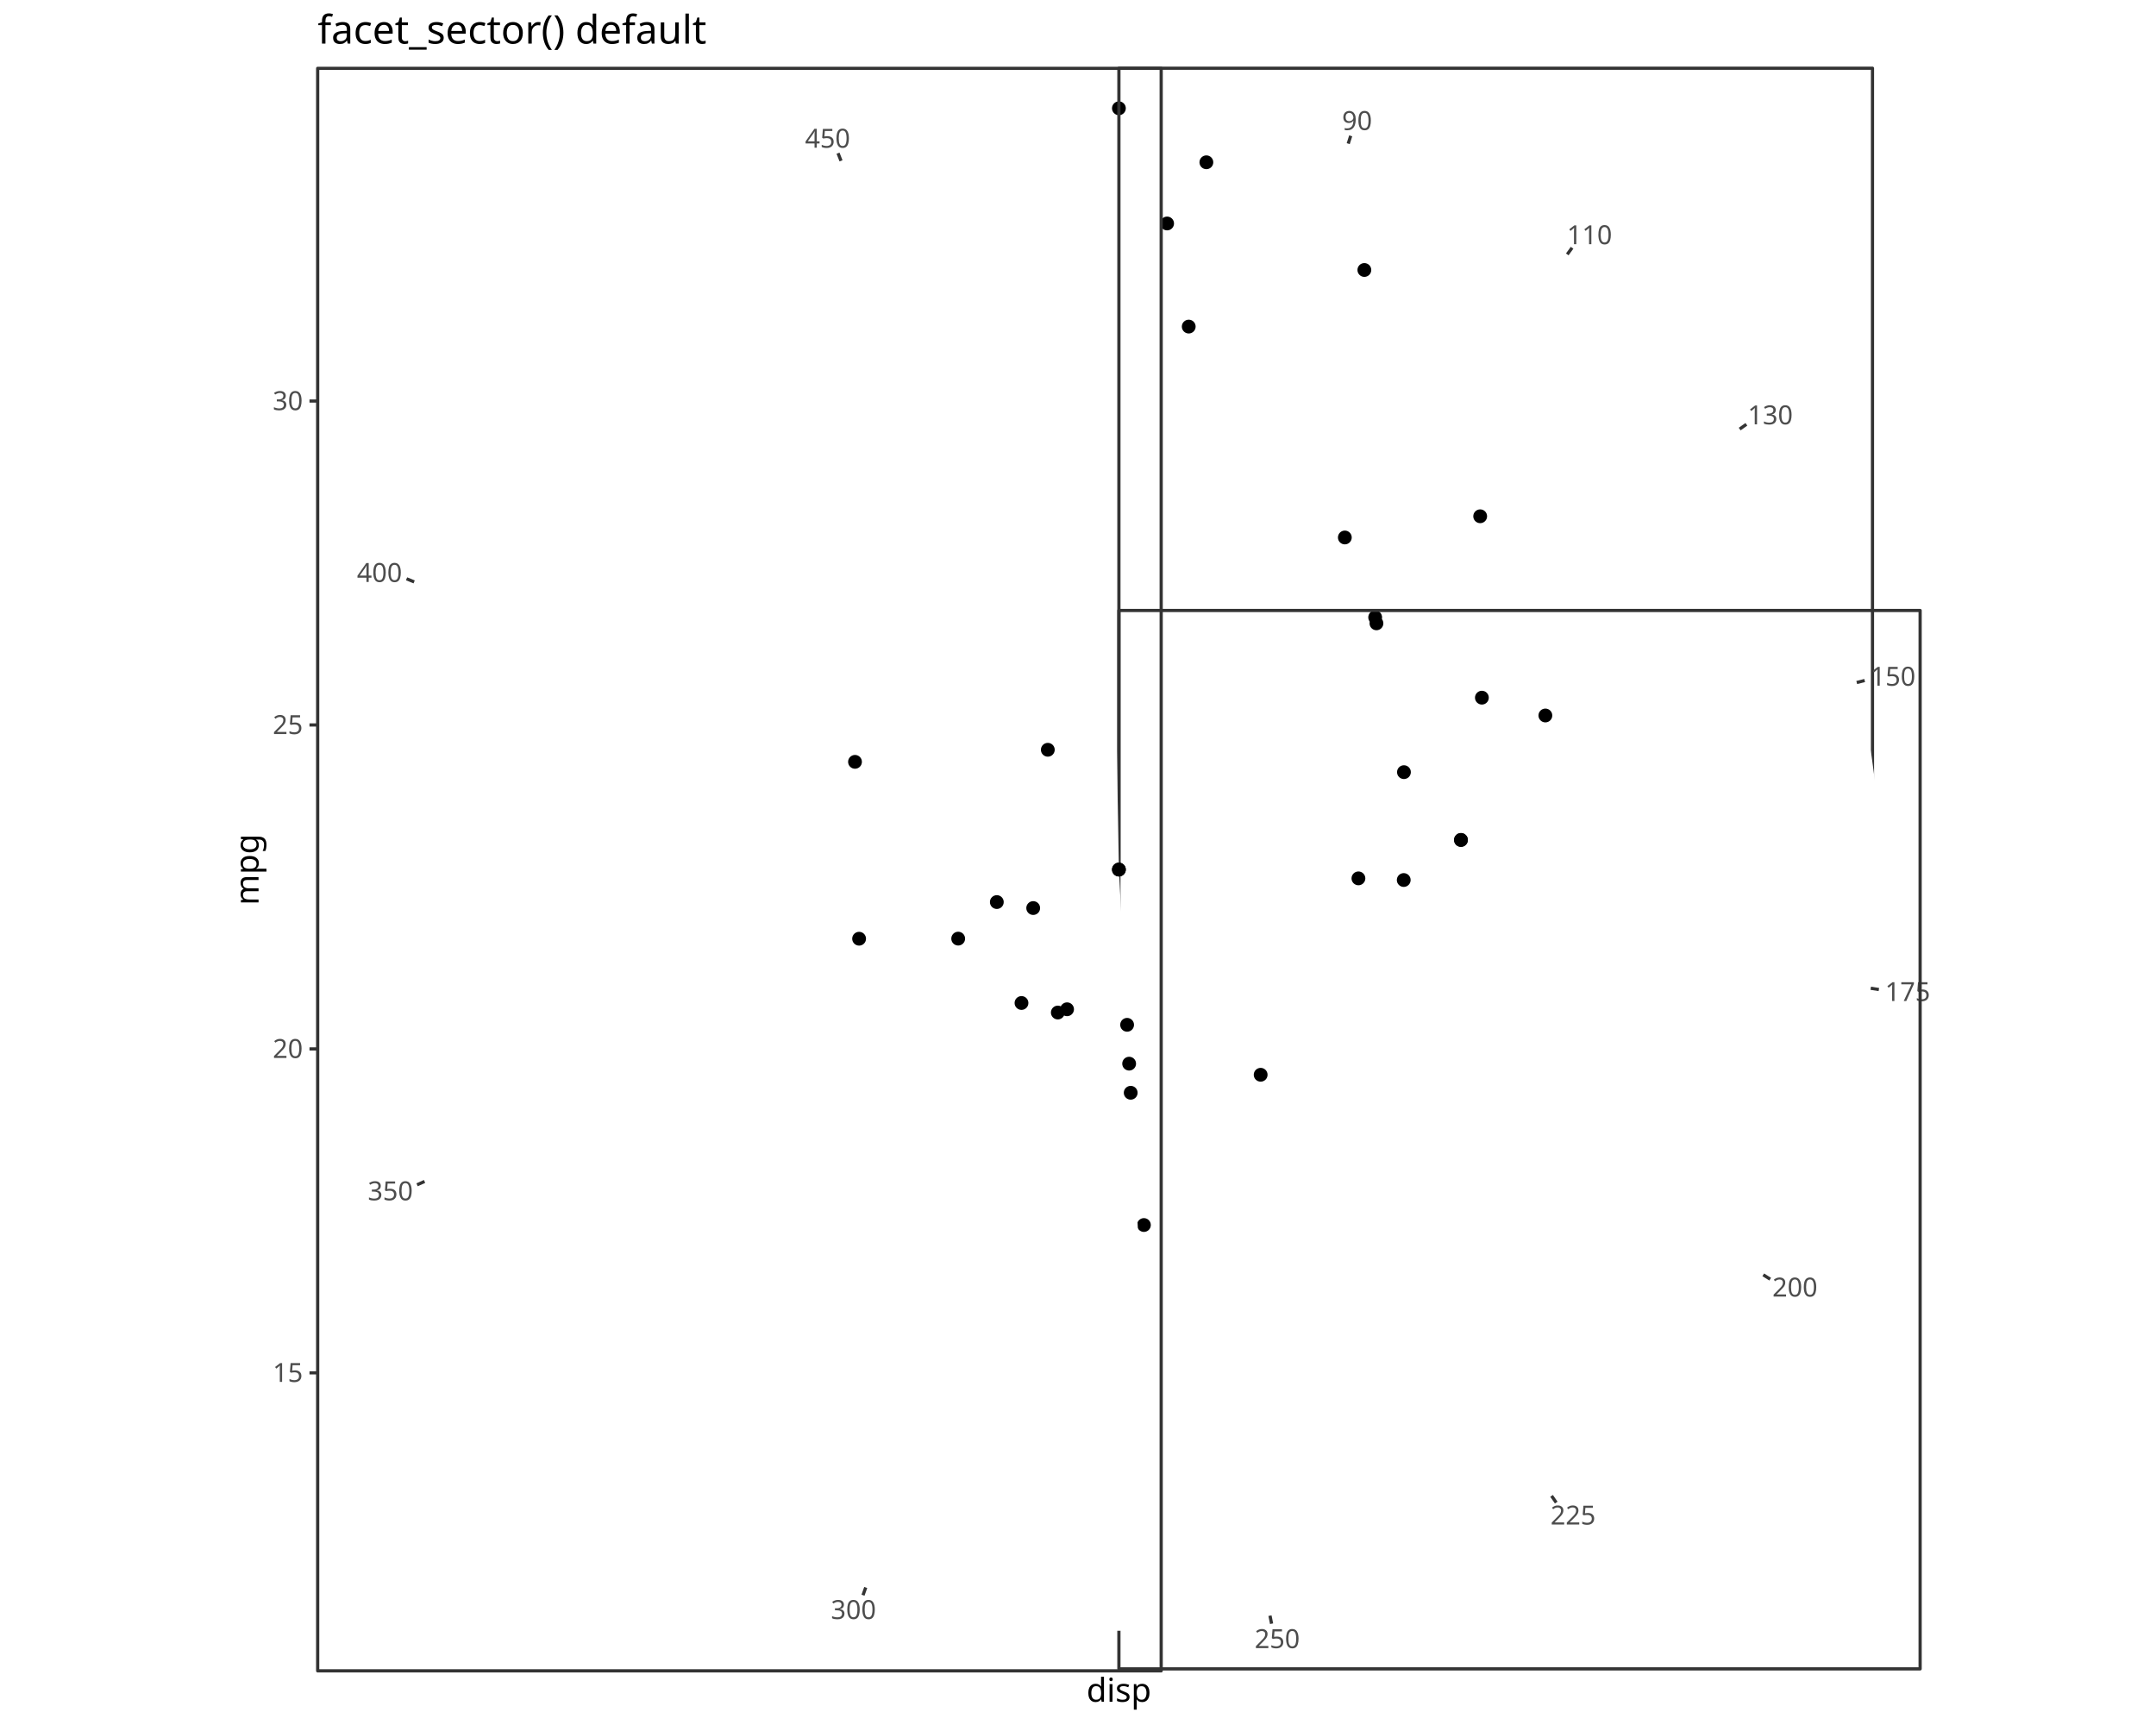
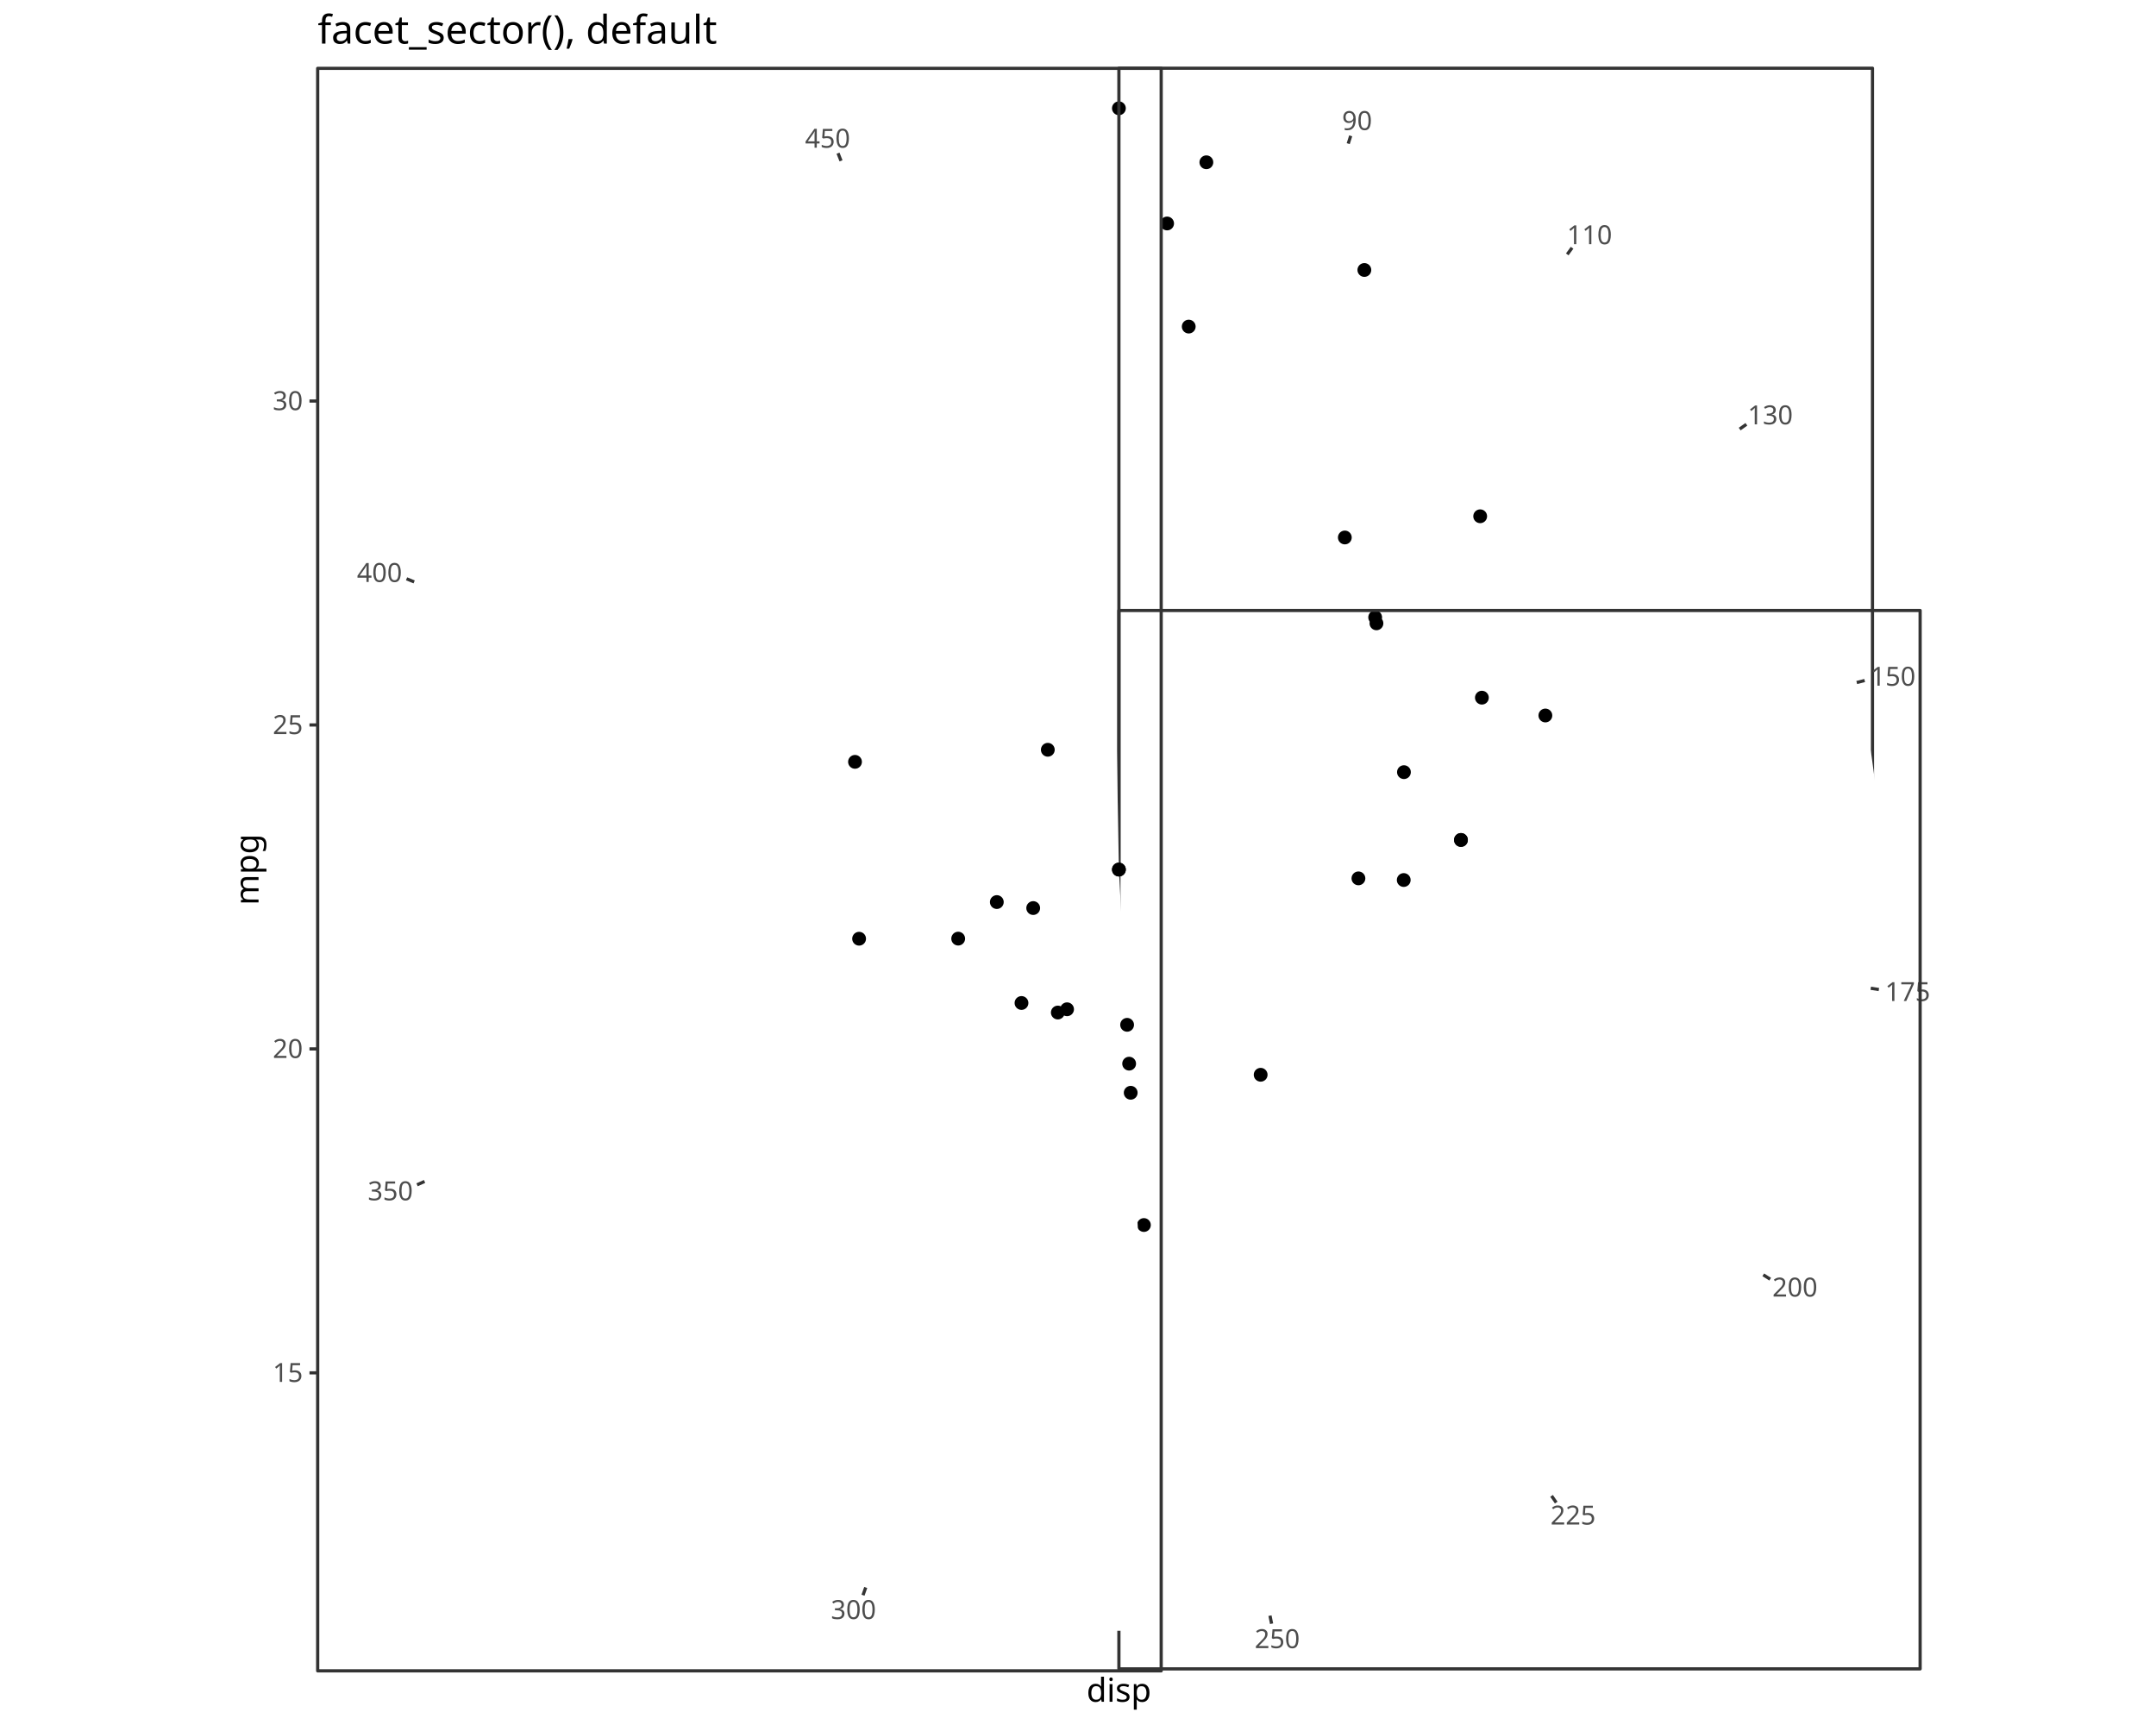
<svg xmlns="http://www.w3.org/2000/svg" class="svglite" data-engine-version="2.0" width="720.00pt" height="576.00pt" viewBox="0 0 720.00 576.00">
  <defs>
    <style type="text/css">
    .svglite line, .svglite polyline, .svglite polygon, .svglite path, .svglite rect, .svglite circle {
      fill: none;
      stroke: #000000;
      stroke-linecap: round;
      stroke-linejoin: round;
      stroke-miterlimit: 10.00;
    }
  </style>
  </defs>
  <rect width="100%" height="100%" style="stroke: none; fill: #FFFFFF;" />
  <defs>
    <clipPath id="cpMC4wMHw3MjAuMDB8MC4wMHw1NzYuMDA=">
      <rect x="0.00" y="0.00" width="720.00" height="576.00" />
    </clipPath>
  </defs>
  <g clip-path="url(#cpMC4wMHw3MjAuMDB8MC4wMHw1NzYuMDA=)">
</g>
  <defs>
    <clipPath id="cpNzMuMjl8NjQ2LjcxfDAuMDB8NTc2LjAw">
      <rect x="73.29" y="0.00" width="573.42" height="576.00" />
    </clipPath>
  </defs>
  <g clip-path="url(#cpNzMuMjl8NjQ2LjcxfDAuMDB8NTc2LjAw)">
    <rect x="73.29" y="0.00" width="573.42" height="576.00" style="stroke-width: 1.07; stroke: #FFFFFF; fill: #FFFFFF;" />
  </g>
  <g clip-path="url(#cpMC4wMHw3MjAuMDB8MC4wMHw1NzYuMDA=)">
    <polygon points="612.73,203.99 605.49,206.61 598.24,209.23 591.00,211.84 583.75,214.46 576.51,217.08 569.26,219.69 562.02,222.31 554.77,224.93 547.53,227.55 540.28,230.16 533.04,232.78 525.79,235.40 518.55,238.01 511.30,240.63 504.06,243.25 496.82,245.87 489.57,248.48 482.33,251.10 475.08,253.72 467.84,256.33 460.59,258.95 453.35,261.57 446.10,264.18 438.86,266.80 431.61,269.42 424.37,272.04 417.12,274.65 409.88,277.27 402.64,279.89 395.39,282.50 388.15,285.12 380.90,287.74 373.66,290.36 373.66,290.36 373.66,282.65 373.66,274.95 373.66,267.25 373.66,259.54 373.66,251.84 373.66,244.14 373.66,236.44 373.66,228.73 373.66,221.03 373.66,213.33 373.66,205.62 373.66,197.92 373.66,190.22 373.66,182.52 373.66,174.81 373.66,167.11 373.66,159.41 373.66,151.70 373.66,144.00 373.66,136.30 373.66,128.60 373.66,120.89 373.66,113.19 373.66,105.49 373.66,97.78 373.66,90.08 373.66,82.38 373.66,74.68 373.66,66.97 373.66,59.27 373.66,51.57 373.66,43.86 373.66,36.16 381.25,36.28 388.83,36.62 396.40,37.18 403.94,37.97 411.46,38.99 418.95,40.23 426.40,41.69 433.80,43.38 441.14,45.28 448.43,47.41 455.65,49.75 462.79,52.30 469.86,55.07 476.84,58.05 483.73,61.23 490.52,64.62 497.21,68.21 503.79,72.00 510.25,75.98 516.59,80.15 522.80,84.51 528.88,89.06 534.82,93.78 540.61,98.68 546.26,103.75 551.75,108.98 557.09,114.38 562.26,119.94 567.26,125.64 572.09,131.49 576.75,137.49 581.22,143.62 585.51,149.88 589.61,156.27 593.52,162.78 597.23,169.40 600.74,176.12 604.05,182.95 607.15,189.88 610.04,196.89 " style="stroke-width: 1.07; stroke: none; fill: #FFFFFF;" />
    <circle cx="449.11" cy="179.47" r="1.95" style="stroke-width: 0.71; fill: #000000;" />
    <circle cx="516.08" cy="238.91" r="1.95" style="stroke-width: 0.71; fill: #000000;" />
    <circle cx="494.88" cy="232.96" r="1.95" style="stroke-width: 0.71; fill: #000000;" />
    <circle cx="402.87" cy="54.19" r="1.95" style="stroke-width: 0.71; fill: #000000;" />
    <circle cx="389.76" cy="74.62" r="1.95" style="stroke-width: 0.71; fill: #000000;" />
    <circle cx="373.66" cy="36.16" r="1.95" style="stroke-width: 0.71; fill: #000000;" />
    <circle cx="459.24" cy="206.14" r="1.95" style="stroke-width: 0.71; fill: #000000;" />
    <circle cx="396.98" cy="109.05" r="1.95" style="stroke-width: 0.71; fill: #000000;" />
    <circle cx="494.31" cy="172.39" r="1.95" style="stroke-width: 0.71; fill: #000000;" />
    <circle cx="455.63" cy="90.15" r="1.95" style="stroke-width: 0.71; fill: #000000;" />
    <circle cx="459.67" cy="208.14" r="1.95" style="stroke-width: 0.71; fill: #000000;" />
    <text x="453.20" y="43.41" text-anchor="middle" style="font-size: 8.80px; fill: #4D4D4D; font-family: sans;" textLength="9.79px" lengthAdjust="spacingAndGlyphs">90</text>
    <text x="523.28" y="81.54" style="font-size: 8.80px; fill: #4D4D4D; font-family: sans;" textLength="14.68px" lengthAdjust="spacingAndGlyphs">110</text>
    <text x="583.64" y="141.69" style="font-size: 8.80px; fill: #4D4D4D; font-family: sans;" textLength="14.68px" lengthAdjust="spacingAndGlyphs">130</text>
    <polyline points="450.24,47.97 451.07,45.36 " style="stroke-width: 1.07; stroke: #333333; stroke-linecap: butt;" />
    <polyline points="523.39,84.94 525.00,82.73 " style="stroke-width: 1.07; stroke: #333333; stroke-linecap: butt;" />
    <polyline points="580.97,143.27 583.21,141.68 " style="stroke-width: 1.07; stroke: #333333; stroke-linecap: butt;" />
    <rect x="373.66" y="22.78" width="251.66" height="267.57" style="stroke-width: 1.07; stroke: #333333;" />
    <polygon points="391.50,543.92 390.96,536.24 390.42,528.55 389.88,520.87 389.34,513.19 388.80,505.50 388.26,497.82 387.72,490.13 387.18,482.45 386.63,474.77 386.09,467.08 385.55,459.40 385.01,451.72 384.47,444.03 383.93,436.35 383.39,428.66 382.85,420.98 382.31,413.30 381.77,405.61 381.23,397.93 380.69,390.24 380.15,382.56 379.61,374.88 379.06,367.19 378.52,359.51 377.98,351.83 377.44,344.14 376.90,336.46 376.36,328.77 375.82,321.09 375.28,313.41 374.74,305.72 374.20,298.04 373.66,290.36 373.66,290.36 380.95,287.87 388.24,285.37 395.52,282.88 402.81,280.39 410.10,277.90 417.39,275.41 424.68,272.92 431.97,270.43 439.26,267.94 446.55,265.45 453.84,262.96 461.13,260.47 468.42,257.98 475.71,255.49 482.99,253.00 490.28,250.51 497.57,248.02 504.86,245.53 512.15,243.04 519.44,240.55 526.73,238.06 534.02,235.57 541.31,233.08 548.60,230.59 555.89,228.10 563.18,225.61 570.47,223.12 577.75,220.63 585.04,218.14 592.33,215.65 599.62,213.16 606.91,210.67 614.20,208.18 616.56,215.43 618.69,222.75 620.61,230.13 622.31,237.56 623.78,245.04 625.03,252.56 626.05,260.12 626.84,267.70 627.40,275.31 627.74,282.92 627.85,290.55 627.73,298.17 627.38,305.79 626.80,313.39 626.00,320.97 624.97,328.53 623.71,336.05 622.23,343.52 620.52,350.96 618.59,358.33 616.44,365.65 614.08,372.89 611.49,380.07 608.70,387.16 605.69,394.17 602.47,401.08 599.04,407.89 595.42,414.60 591.59,421.19 587.57,427.67 583.36,434.02 578.95,440.25 574.37,446.34 569.60,452.29 564.65,458.09 559.54,463.74 554.25,469.24 548.81,474.58 543.20,479.75 537.45,484.75 531.54,489.57 525.50,494.22 519.31,498.68 513.00,502.95 506.56,507.04 500.00,510.92 493.33,514.61 486.55,518.10 479.67,521.39 472.69,524.46 465.63,527.33 458.48,529.98 451.25,532.41 443.96,534.63 436.60,536.63 429.19,538.41 421.72,539.96 414.22,541.29 406.67,542.40 399.10,543.27 " style="stroke-width: 1.07; stroke: none; fill: #FFFFFF;" />
    <circle cx="487.89" cy="280.47" r="1.95" style="stroke-width: 0.71; fill: #000000;" />
    <circle cx="487.89" cy="280.47" r="1.95" style="stroke-width: 0.71; fill: #000000;" />
    <circle cx="382.01" cy="409.05" r="1.95" style="stroke-width: 0.71; fill: #000000;" />
    <circle cx="421.00" cy="358.88" r="1.95" style="stroke-width: 0.71; fill: #000000;" />
    <circle cx="468.78" cy="293.85" r="1.95" style="stroke-width: 0.71; fill: #000000;" />
    <circle cx="453.65" cy="293.30" r="1.95" style="stroke-width: 0.71; fill: #000000;" />
    <circle cx="468.85" cy="257.83" r="1.95" style="stroke-width: 0.71; fill: #000000;" />
    <text x="624.61" y="228.97" style="font-size: 8.80px; fill: #4D4D4D; font-family: sans;" textLength="14.68px" lengthAdjust="spacingAndGlyphs">150</text>
    <text x="629.52" y="334.26" style="font-size: 8.80px; fill: #4D4D4D; font-family: sans;" textLength="14.68px" lengthAdjust="spacingAndGlyphs">175</text>
    <text x="591.88" y="432.94" style="font-size: 8.80px; fill: #4D4D4D; font-family: sans;" textLength="14.68px" lengthAdjust="spacingAndGlyphs">200</text>
    <text x="517.78" y="509.06" style="font-size: 8.80px; fill: #4D4D4D; font-family: sans;" textLength="14.68px" lengthAdjust="spacingAndGlyphs">225</text>
    <text x="426.54" y="550.32" text-anchor="middle" style="font-size: 8.80px; fill: #4D4D4D; font-family: sans;" textLength="14.68px" lengthAdjust="spacingAndGlyphs">250</text>
    <polyline points="620.06,227.90 622.71,227.23 " style="stroke-width: 1.07; stroke: #333333; stroke-linecap: butt;" />
    <polyline points="624.74,329.99 627.45,330.42 " style="stroke-width: 1.07; stroke: #333333; stroke-linecap: butt;" />
    <polyline points="588.84,425.68 591.16,427.13 " style="stroke-width: 1.07; stroke: #333333; stroke-linecap: butt;" />
    <polyline points="518.15,499.49 519.71,501.74 " style="stroke-width: 1.07; stroke: #333333; stroke-linecap: butt;" />
    <polyline points="424.11,539.49 424.65,542.18 " style="stroke-width: 1.07; stroke: #333333; stroke-linecap: butt;" />
    <rect x="373.66" y="203.85" width="267.57" height="353.41" style="stroke-width: 1.07; stroke: #333333;" />
    <polygon points="369.22,36.20 369.36,43.90 369.49,51.60 369.62,59.31 369.76,67.01 369.89,74.71 370.03,82.41 370.16,90.11 370.30,97.81 370.43,105.52 370.57,113.22 370.70,120.92 370.83,128.62 370.97,136.32 371.10,144.02 371.24,151.73 371.37,159.43 371.51,167.13 371.64,174.83 371.78,182.53 371.91,190.23 372.04,197.94 372.18,205.64 372.31,213.34 372.45,221.04 372.58,228.74 372.72,236.44 372.85,244.15 372.98,251.85 373.12,259.55 373.25,267.25 373.39,274.95 373.52,282.65 373.66,290.36 373.66,290.36 374.06,298.05 374.47,305.74 374.88,313.43 375.28,321.12 375.69,328.82 376.10,336.51 376.50,344.20 376.91,351.89 377.32,359.58 377.72,367.28 378.13,374.97 378.54,382.66 378.94,390.35 379.35,398.04 379.76,405.74 380.16,413.43 380.57,421.12 380.98,428.81 381.38,436.50 381.79,444.20 382.19,451.89 382.60,459.58 383.01,467.27 383.41,474.97 383.82,482.66 384.23,490.35 384.63,498.04 385.04,505.73 385.45,513.43 385.85,521.12 386.26,528.81 386.67,536.50 387.07,544.19 379.46,544.48 371.84,544.54 364.23,544.37 356.62,543.98 349.03,543.35 341.46,542.50 333.91,541.42 326.41,540.12 318.94,538.59 311.53,536.84 304.17,534.87 296.88,532.68 289.65,530.27 282.50,527.64 275.43,524.80 268.45,521.75 261.56,518.50 254.77,515.03 248.09,511.37 241.53,507.51 235.08,503.45 228.76,499.20 222.56,494.77 216.50,490.15 210.59,485.35 204.82,480.37 199.20,475.23 193.74,469.92 188.44,464.45 183.30,458.82 178.34,453.04 173.55,447.11 168.95,441.05 164.52,434.84 160.29,428.51 156.24,422.06 152.39,415.48 148.74,408.79 145.29,402.00 142.05,395.11 139.02,388.12 136.19,381.04 133.58,373.89 131.19,366.66 129.01,359.36 127.05,351.99 125.31,344.58 123.80,337.11 122.51,329.60 121.45,322.06 120.61,314.49 120.00,306.89 119.62,299.28 119.47,291.67 119.54,284.05 119.85,276.44 120.38,268.84 121.13,261.26 122.12,253.70 123.33,246.18 124.77,238.70 126.43,231.26 128.31,223.88 130.41,216.56 132.73,209.30 135.27,202.12 138.02,195.02 140.98,188.00 144.16,181.07 147.53,174.24 151.11,167.52 154.90,160.91 158.87,154.41 163.04,148.03 167.40,141.78 171.95,135.67 176.67,129.70 181.58,123.86 186.65,118.18 191.89,112.66 197.30,107.29 202.87,102.09 208.58,97.05 214.45,92.19 220.46,87.51 226.61,83.01 232.89,78.70 239.29,74.58 245.82,70.65 252.46,66.91 259.21,63.38 266.07,60.06 273.01,56.93 280.05,54.02 287.18,51.32 294.38,48.84 301.65,46.57 308.99,44.52 316.39,42.70 323.83,41.09 331.33,39.71 338.86,38.56 346.42,37.63 354.00,36.92 361.61,36.45 " style="stroke-width: 1.07; stroke: none; fill: #FFFFFF;" />
    <circle cx="286.90" cy="313.45" r="1.95" style="stroke-width: 0.71; fill: #000000;" />
    <circle cx="332.89" cy="301.21" r="1.95" style="stroke-width: 0.71; fill: #000000;" />
    <circle cx="377.08" cy="355.17" r="1.95" style="stroke-width: 0.71; fill: #000000;" />
    <circle cx="377.60" cy="364.89" r="1.95" style="stroke-width: 0.71; fill: #000000;" />
    <circle cx="376.40" cy="342.20" r="1.95" style="stroke-width: 0.71; fill: #000000;" />
    <circle cx="373.66" cy="290.36" r="1.95" style="stroke-width: 0.71; fill: #000000;" />
    <circle cx="373.66" cy="290.36" r="1.95" style="stroke-width: 0.71; fill: #000000;" />
    <circle cx="349.92" cy="250.36" r="1.95" style="stroke-width: 0.71; fill: #000000;" />
    <circle cx="341.13" cy="334.91" r="1.95" style="stroke-width: 0.71; fill: #000000;" />
    <circle cx="353.26" cy="338.10" r="1.95" style="stroke-width: 0.71; fill: #000000;" />
    <circle cx="345.04" cy="303.21" r="1.95" style="stroke-width: 0.71; fill: #000000;" />
    <circle cx="285.53" cy="254.39" r="1.95" style="stroke-width: 0.71; fill: #000000;" />
    <circle cx="319.99" cy="313.42" r="1.95" style="stroke-width: 0.71; fill: #000000;" />
    <circle cx="356.35" cy="337.01" r="1.95" style="stroke-width: 0.71; fill: #000000;" />
    <text x="285.03" y="540.61" text-anchor="middle" style="font-size: 8.80px; fill: #4D4D4D; font-family: sans;" textLength="14.68px" lengthAdjust="spacingAndGlyphs">300</text>
    <text x="137.92" y="400.79" text-anchor="end" style="font-size: 8.80px; fill: #4D4D4D; font-family: sans;" textLength="14.68px" lengthAdjust="spacingAndGlyphs">350</text>
    <text x="134.29" y="194.32" text-anchor="end" style="font-size: 8.80px; fill: #4D4D4D; font-family: sans;" textLength="14.68px" lengthAdjust="spacingAndGlyphs">400</text>
    <text x="276.38" y="49.32" text-anchor="middle" style="font-size: 8.80px; fill: #4D4D4D; font-family: sans;" textLength="14.68px" lengthAdjust="spacingAndGlyphs">450</text>
    <polyline points="289.11,530.08 288.20,532.66 " style="stroke-width: 1.07; stroke: #333333; stroke-linecap: butt;" />
    <polyline points="141.78,394.50 139.28,395.62 " style="stroke-width: 1.07; stroke: #333333; stroke-linecap: butt;" />
    <polyline points="138.31,194.30 135.77,193.27 " style="stroke-width: 1.07; stroke: #333333; stroke-linecap: butt;" />
    <polyline points="280.86,53.70 279.86,51.15 " style="stroke-width: 1.07; stroke: #333333; stroke-linecap: butt;" />
    <rect x="106.09" y="22.82" width="281.69" height="535.10" style="stroke-width: 1.07; stroke: #333333;" />
    <text x="101.15" y="461.44" text-anchor="end" style="font-size: 8.80px; fill: #4D4D4D; font-family: sans;" textLength="9.79px" lengthAdjust="spacingAndGlyphs">15</text>
    <text x="101.15" y="353.27" text-anchor="end" style="font-size: 8.80px; fill: #4D4D4D; font-family: sans;" textLength="9.79px" lengthAdjust="spacingAndGlyphs">20</text>
    <text x="101.15" y="245.11" text-anchor="end" style="font-size: 8.80px; fill: #4D4D4D; font-family: sans;" textLength="9.79px" lengthAdjust="spacingAndGlyphs">25</text>
    <text x="101.15" y="136.94" text-anchor="end" style="font-size: 8.80px; fill: #4D4D4D; font-family: sans;" textLength="9.79px" lengthAdjust="spacingAndGlyphs">30</text>
    <polyline points="103.35,458.41 106.09,458.41 " style="stroke-width: 1.07; stroke: #333333; stroke-linecap: butt;" />
    <polyline points="103.35,350.25 106.09,350.25 " style="stroke-width: 1.07; stroke: #333333; stroke-linecap: butt;" />
    <polyline points="103.35,242.08 106.09,242.08 " style="stroke-width: 1.07; stroke: #333333; stroke-linecap: butt;" />
    <polyline points="103.35,133.91 106.09,133.91 " style="stroke-width: 1.07; stroke: #333333; stroke-linecap: butt;" />
    <text x="373.66" y="568.24" text-anchor="middle" style="font-size: 11.00px; font-family: sans;" textLength="20.18px" lengthAdjust="spacingAndGlyphs">disp</text>
    <text transform="translate(86.34,290.36) rotate(-90)" text-anchor="middle" style="font-size: 11.00px; font-family: sans;" textLength="21.40px" lengthAdjust="spacingAndGlyphs">mpg</text>
-     <text x="106.09" y="14.56" style="font-size: 13.20px; font-family: sans;" textLength="124.01px" lengthAdjust="spacingAndGlyphs">facet_sector() default</text>
+     <text x="106.09" y="14.56" style="font-size: 13.20px; font-family: sans;" textLength="127.68px" lengthAdjust="spacingAndGlyphs">facet_sector(), default</text>
  </g>
</svg>
